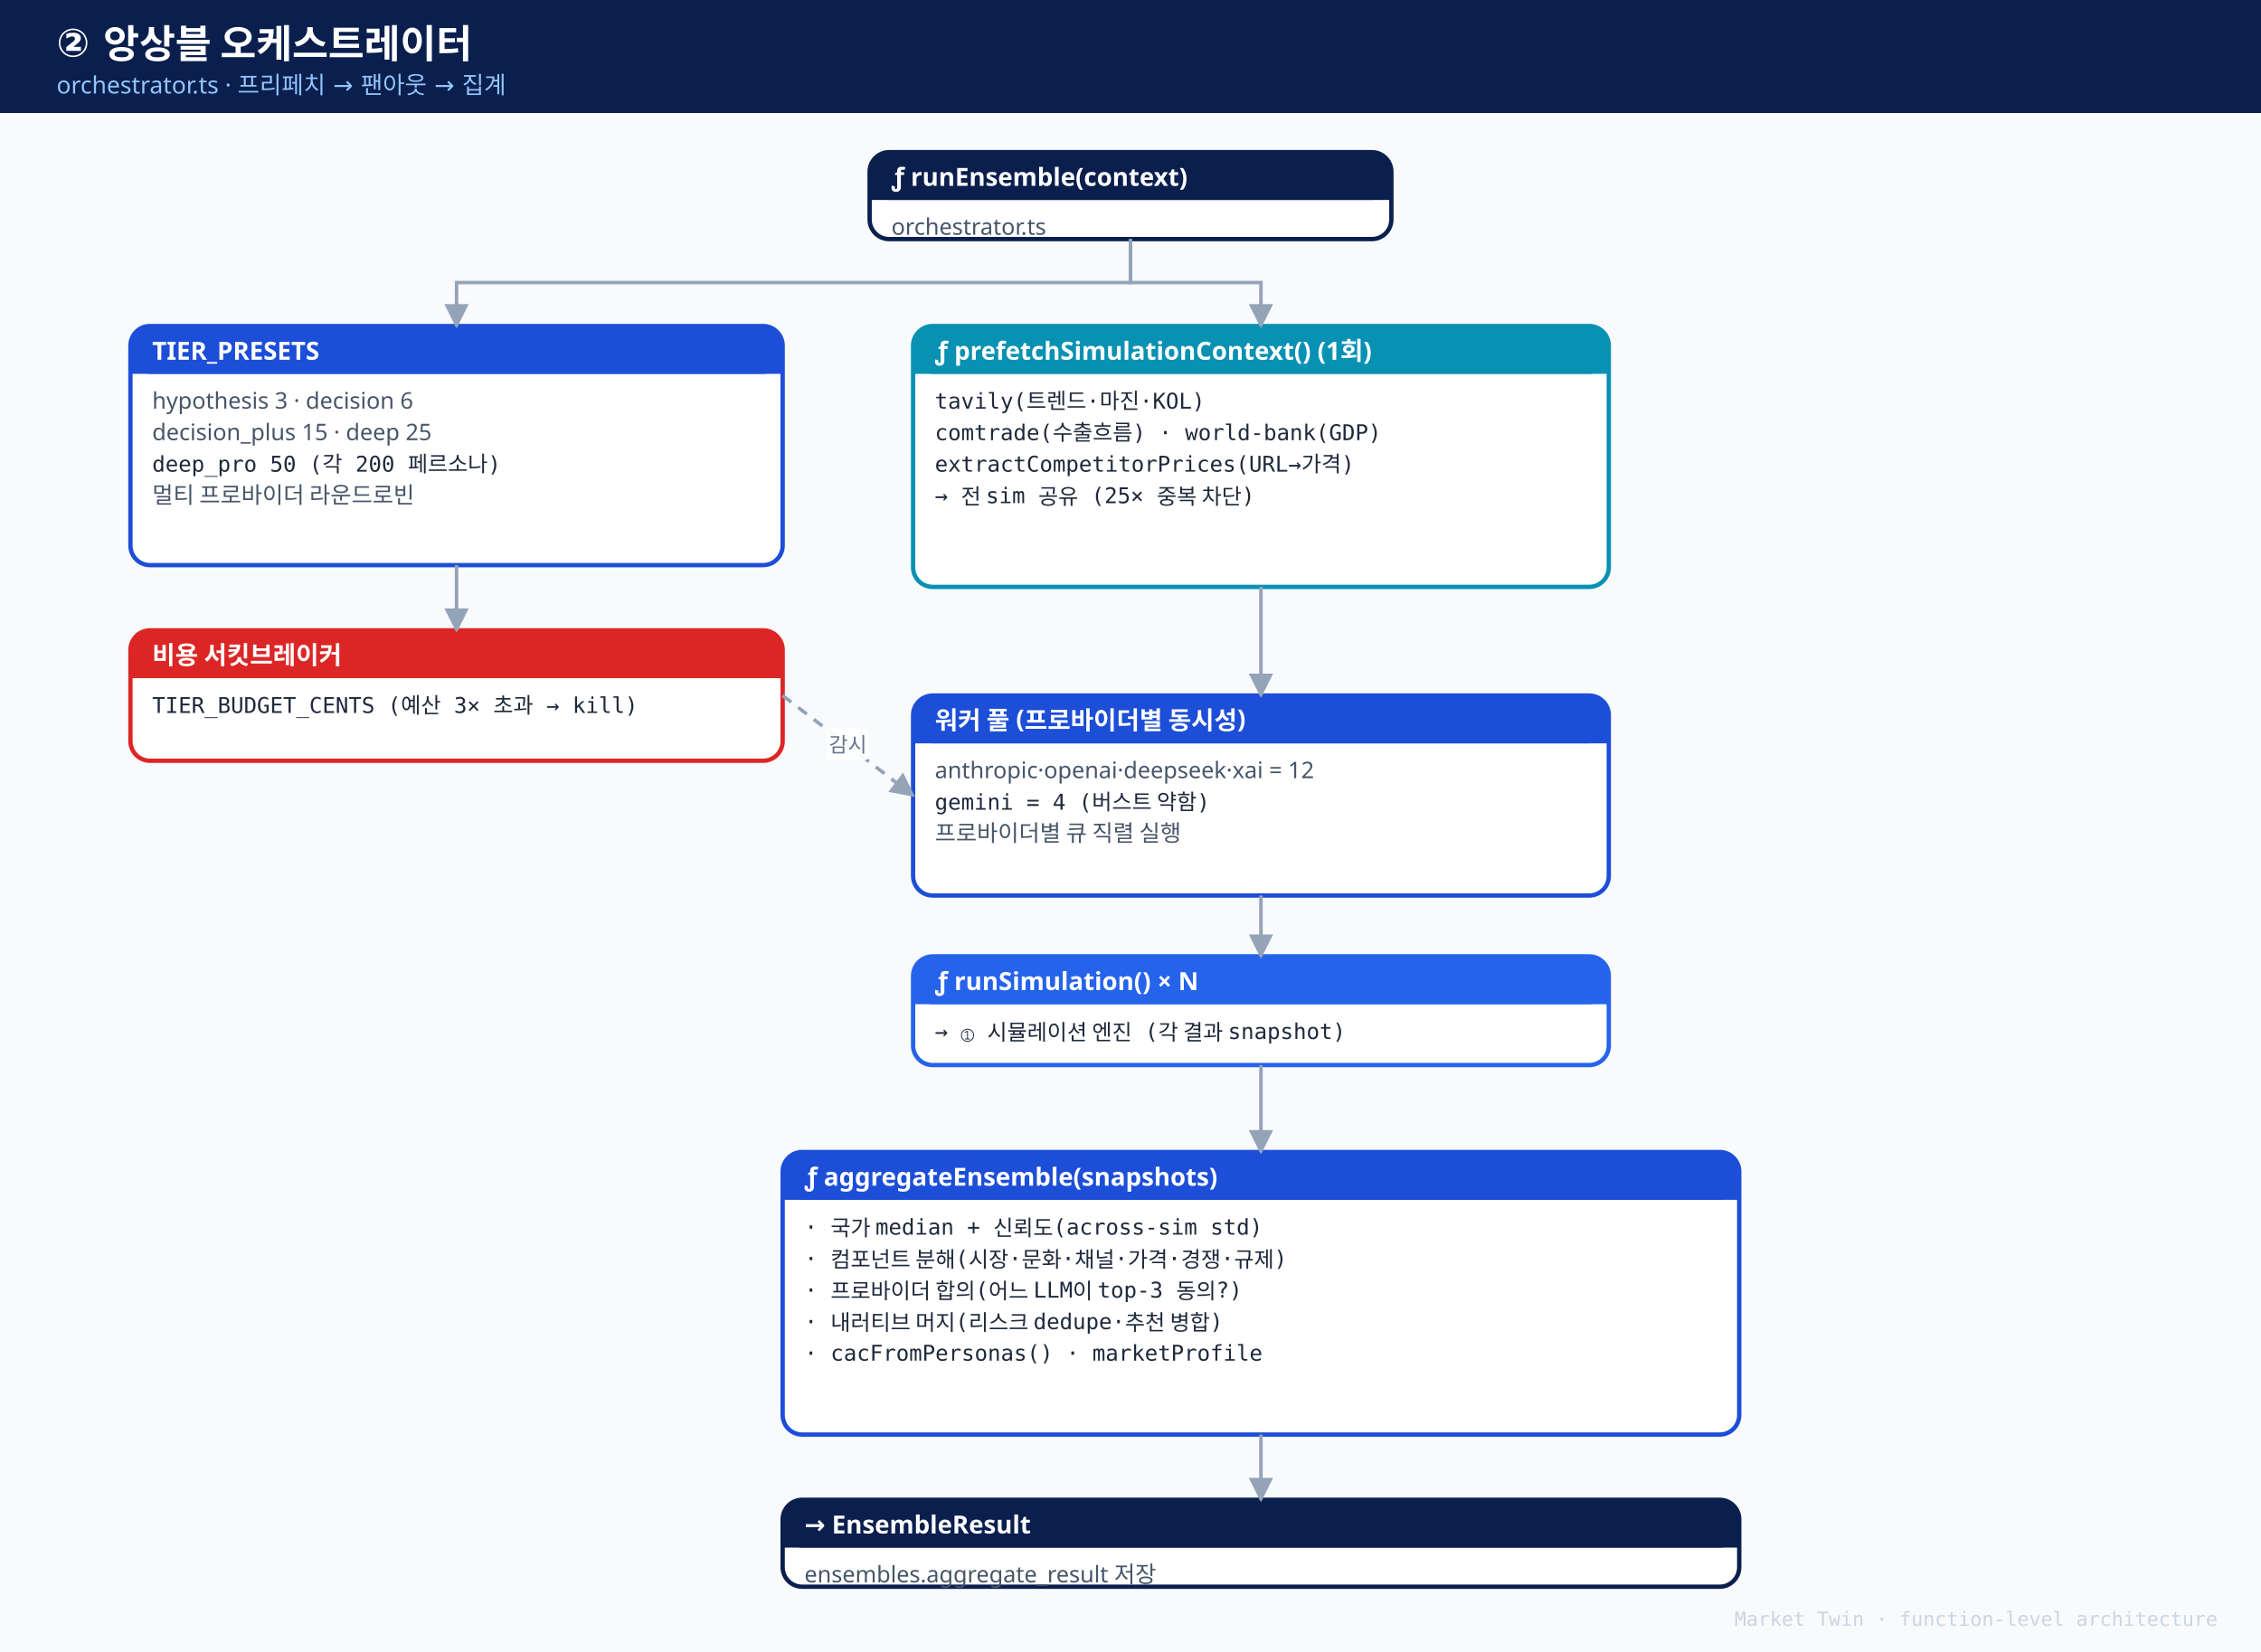
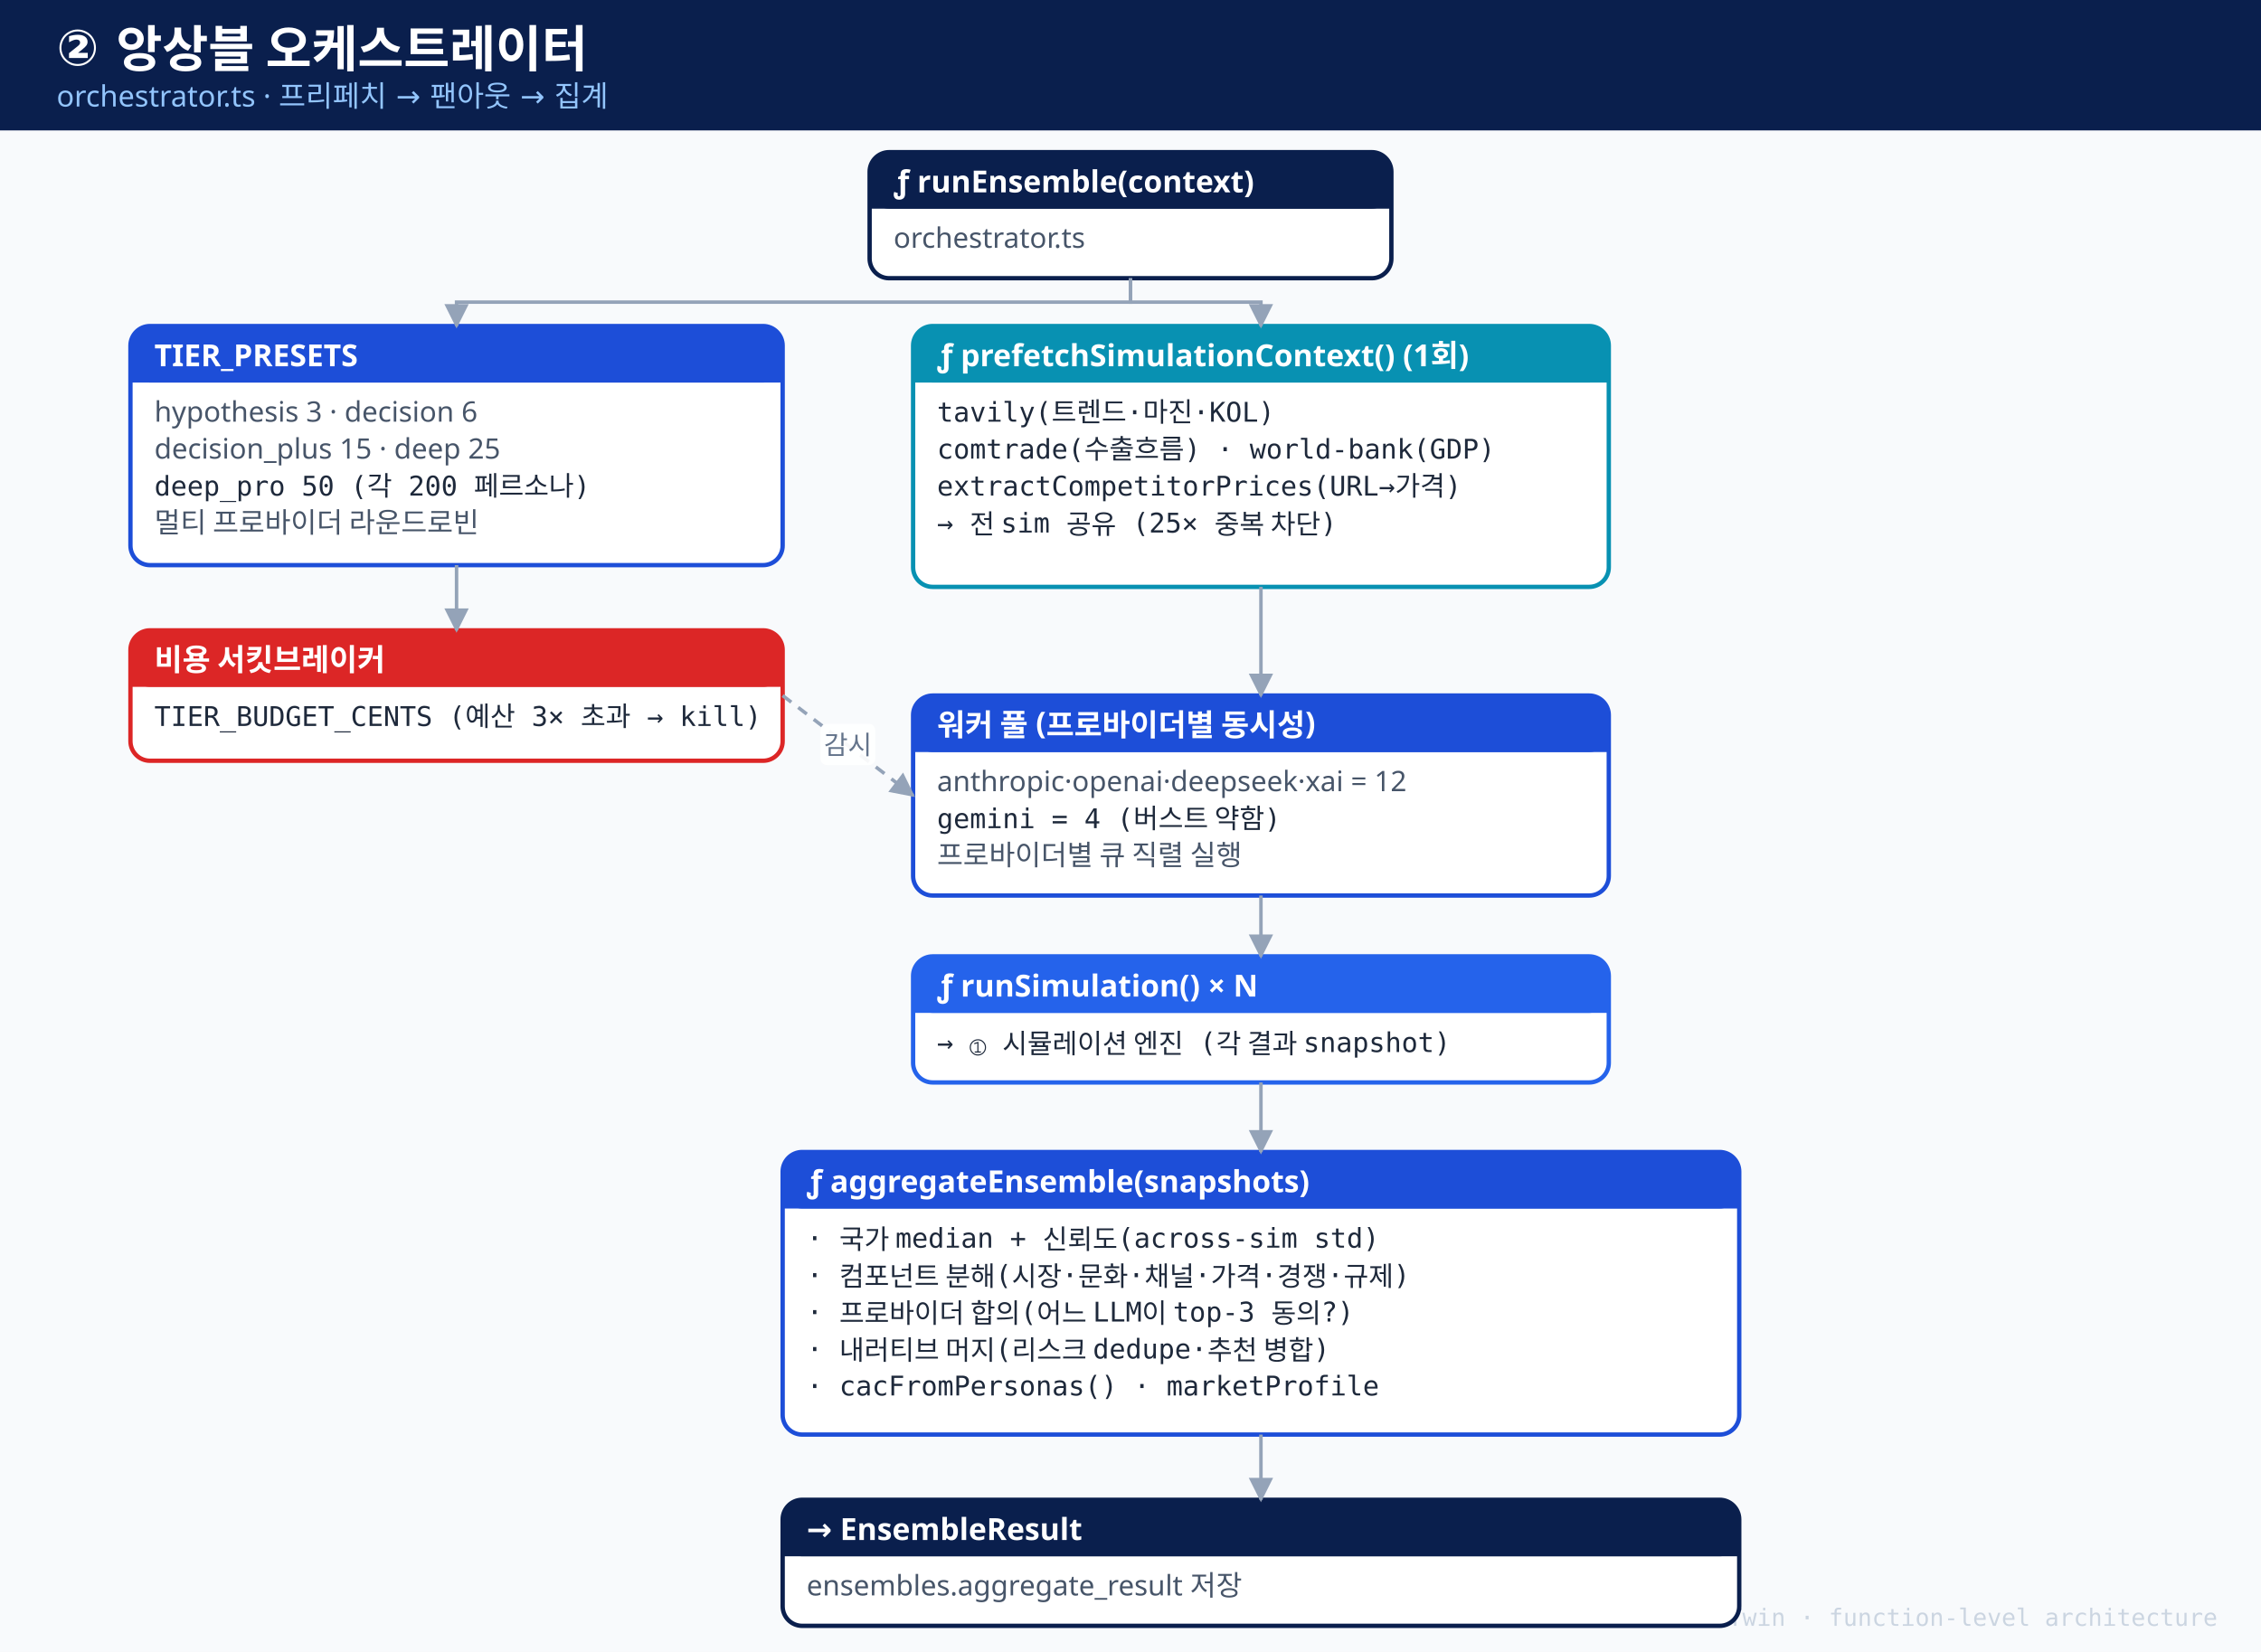
<svg xmlns="http://www.w3.org/2000/svg" width="1040" height="760" viewBox="0 0 1040 760">
  <defs>
    <marker id="arrow" viewBox="0 0 10 10" refX="9" refY="5" markerWidth="7" markerHeight="7" orient="auto-start-reverse">
      <path d="M0,0 L10,5 L0,10 z" fill="#94a3b8" />
    </marker>
  </defs>
  <rect width="1040" height="760" fill="#f8fafc" />
-   <rect x="0" y="0" width="1040" height="52" fill="#0a1f4d" />
-   <text x="26" y="26" font-family="'Malgun Gothic','Apple SD Gothic Neo','Noto Sans KR',sans-serif" font-size="18" font-weight="800" fill="#ffffff">② 앙상블 오케스트레이터</text>
-   <text x="26" y="43" font-family="'Malgun Gothic','Apple SD Gothic Neo','Noto Sans KR',sans-serif" font-size="11" fill="#93c5fd">orchestrator.ts · 프리페치 → 팬아웃 → 집계</text>
-   <text x="1020" y="748" font-family="'Cascadia Code','Consolas','D2Coding',monospace" font-size="9" fill="#cbd5e1" text-anchor="end">Market Twin · function-level architecture</text>
-   <rect x="400" y="70" width="240" height="40" rx="9" fill="#ffffff" stroke="#0a1f4d" stroke-width="2" />
-   <rect x="400" y="70" width="240" height="22" rx="9" fill="#0a1f4d" />
-   <rect x="400" y="81" width="240" height="11" fill="#0a1f4d" />
-   <text x="410" y="85.5" font-family="'Malgun Gothic','Apple SD Gothic Neo','Noto Sans KR',sans-serif" font-size="11.5" font-weight="700" fill="#ffffff">ƒ runEnsemble(context)</text>
-   <text x="410" y="108" font-family="'Malgun Gothic','Apple SD Gothic Neo','Noto Sans KR',sans-serif" font-size="10.5" fill="#475569">orchestrator.ts</text>
+   <rect x="0" y="0" width="1040" height="60" fill="#0a1f4d" />
+   <text x="26" y="30" font-family="'Malgun Gothic','Apple SD Gothic Neo','Noto Sans KR',sans-serif" font-size="23" font-weight="800" fill="#ffffff">② 앙상블 오케스트레이터</text>
+   <text x="26" y="49" font-family="'Malgun Gothic','Apple SD Gothic Neo','Noto Sans KR',sans-serif" font-size="13.5" fill="#93c5fd">orchestrator.ts · 프리페치 → 팬아웃 → 집계</text>
+   <text x="1020" y="748" font-family="'Cascadia Code','Consolas','D2Coding',monospace" font-size="11" fill="#cbd5e1" text-anchor="end">Market Twin · function-level architecture</text>
+   <rect x="400" y="70" width="240" height="58" rx="9" fill="#ffffff" stroke="#0a1f4d" stroke-width="2" />
+   <rect x="400" y="70" width="240" height="26" rx="9" fill="#0a1f4d" />
+   <rect x="400" y="83" width="240" height="13" fill="#0a1f4d" />
+   <text x="411" y="88.5" font-family="'Malgun Gothic','Apple SD Gothic Neo','Noto Sans KR',sans-serif" font-size="14" font-weight="700" fill="#ffffff">ƒ runEnsemble(context)</text>
+   <text x="411" y="114" font-family="'Malgun Gothic','Apple SD Gothic Neo','Noto Sans KR',sans-serif" font-size="13" fill="#475569">orchestrator.ts</text>
  <rect x="60" y="150" width="300" height="110" rx="9" fill="#ffffff" stroke="#1d4ed8" stroke-width="2" />
-   <rect x="60" y="150" width="300" height="22" rx="9" fill="#1d4ed8" />
-   <rect x="60" y="161" width="300" height="11" fill="#1d4ed8" />
-   <text x="70" y="165.5" font-family="'Malgun Gothic','Apple SD Gothic Neo','Noto Sans KR',sans-serif" font-size="11.5" font-weight="700" fill="#ffffff">TIER_PRESETS</text>
-   <text x="70" y="188" font-family="'Malgun Gothic','Apple SD Gothic Neo','Noto Sans KR',sans-serif" font-size="10.5" fill="#475569">hypothesis 3 · decision 6</text>
-   <text x="70" y="202.5" font-family="'Malgun Gothic','Apple SD Gothic Neo','Noto Sans KR',sans-serif" font-size="10.5" fill="#475569">decision_plus 15 · deep 25</text>
-   <text x="70" y="217" font-family="'Cascadia Code','Consolas','D2Coding',monospace" font-size="10" fill="#1e293b">deep_pro 50  (각 200 페르소나)</text>
-   <text x="70" y="231.5" font-family="'Malgun Gothic','Apple SD Gothic Neo','Noto Sans KR',sans-serif" font-size="10.5" fill="#475569">멀티 프로바이더 라운드로빈</text>
+   <rect x="60" y="150" width="300" height="26" rx="9" fill="#1d4ed8" />
+   <rect x="60" y="163" width="300" height="13" fill="#1d4ed8" />
+   <text x="71" y="168.5" font-family="'Malgun Gothic','Apple SD Gothic Neo','Noto Sans KR',sans-serif" font-size="14" font-weight="700" fill="#ffffff">TIER_PRESETS</text>
+   <text x="71" y="194" font-family="'Malgun Gothic','Apple SD Gothic Neo','Noto Sans KR',sans-serif" font-size="13" fill="#475569">hypothesis 3 · decision 6</text>
+   <text x="71" y="211" font-family="'Malgun Gothic','Apple SD Gothic Neo','Noto Sans KR',sans-serif" font-size="13" fill="#475569">decision_plus 15 · deep 25</text>
+   <text x="71" y="228" font-family="'Cascadia Code','Consolas','D2Coding',monospace" font-size="12.5" fill="#1e293b">deep_pro 50  (각 200 페르소나)</text>
+   <text x="71" y="245" font-family="'Malgun Gothic','Apple SD Gothic Neo','Noto Sans KR',sans-serif" font-size="13" fill="#475569">멀티 프로바이더 라운드로빈</text>
  <rect x="60" y="290" width="300" height="60" rx="9" fill="#ffffff" stroke="#dc2626" stroke-width="2" />
-   <rect x="60" y="290" width="300" height="22" rx="9" fill="#dc2626" />
-   <rect x="60" y="301" width="300" height="11" fill="#dc2626" />
-   <text x="70" y="305.5" font-family="'Malgun Gothic','Apple SD Gothic Neo','Noto Sans KR',sans-serif" font-size="11.5" font-weight="700" fill="#ffffff">비용 서킷브레이커</text>
-   <text x="70" y="328" font-family="'Cascadia Code','Consolas','D2Coding',monospace" font-size="10" fill="#1e293b">TIER_BUDGET_CENTS (예산 3× 초과 → kill)</text>
+   <rect x="60" y="290" width="300" height="26" rx="9" fill="#dc2626" />
+   <rect x="60" y="303" width="300" height="13" fill="#dc2626" />
+   <text x="71" y="308.5" font-family="'Malgun Gothic','Apple SD Gothic Neo','Noto Sans KR',sans-serif" font-size="14" font-weight="700" fill="#ffffff">비용 서킷브레이커</text>
+   <text x="71" y="334" font-family="'Cascadia Code','Consolas','D2Coding',monospace" font-size="12.5" fill="#1e293b">TIER_BUDGET_CENTS (예산 3× 초과 → kill)</text>
  <rect x="420" y="150" width="320" height="120" rx="9" fill="#ffffff" stroke="#0891b2" stroke-width="2" />
-   <rect x="420" y="150" width="320" height="22" rx="9" fill="#0891b2" />
-   <rect x="420" y="161" width="320" height="11" fill="#0891b2" />
-   <text x="430" y="165.5" font-family="'Malgun Gothic','Apple SD Gothic Neo','Noto Sans KR',sans-serif" font-size="11.5" font-weight="700" fill="#ffffff">ƒ prefetchSimulationContext()  (1회)</text>
-   <text x="430" y="188" font-family="'Cascadia Code','Consolas','D2Coding',monospace" font-size="10" fill="#1e293b">tavily(트렌드·마진·KOL)</text>
-   <text x="430" y="202.5" font-family="'Cascadia Code','Consolas','D2Coding',monospace" font-size="10" fill="#1e293b">comtrade(수출흐름) · world-bank(GDP)</text>
-   <text x="430" y="217" font-family="'Cascadia Code','Consolas','D2Coding',monospace" font-size="10" fill="#1e293b">extractCompetitorPrices(URL→가격)</text>
-   <text x="430" y="231.5" font-family="'Cascadia Code','Consolas','D2Coding',monospace" font-size="10" fill="#1e293b">→ 전 sim 공유 (25× 중복 차단)</text>
+   <rect x="420" y="150" width="320" height="26" rx="9" fill="#0891b2" />
+   <rect x="420" y="163" width="320" height="13" fill="#0891b2" />
+   <text x="431" y="168.5" font-family="'Malgun Gothic','Apple SD Gothic Neo','Noto Sans KR',sans-serif" font-size="14" font-weight="700" fill="#ffffff">ƒ prefetchSimulationContext()  (1회)</text>
+   <text x="431" y="194" font-family="'Cascadia Code','Consolas','D2Coding',monospace" font-size="12.5" fill="#1e293b">tavily(트렌드·마진·KOL)</text>
+   <text x="431" y="211" font-family="'Cascadia Code','Consolas','D2Coding',monospace" font-size="12.5" fill="#1e293b">comtrade(수출흐름) · world-bank(GDP)</text>
+   <text x="431" y="228" font-family="'Cascadia Code','Consolas','D2Coding',monospace" font-size="12.5" fill="#1e293b">extractCompetitorPrices(URL→가격)</text>
+   <text x="431" y="245" font-family="'Cascadia Code','Consolas','D2Coding',monospace" font-size="12.5" fill="#1e293b">→ 전 sim 공유 (25× 중복 차단)</text>
  <rect x="420" y="320" width="320" height="92" rx="9" fill="#ffffff" stroke="#1d4ed8" stroke-width="2" />
-   <rect x="420" y="320" width="320" height="22" rx="9" fill="#1d4ed8" />
-   <rect x="420" y="331" width="320" height="11" fill="#1d4ed8" />
-   <text x="430" y="335.5" font-family="'Malgun Gothic','Apple SD Gothic Neo','Noto Sans KR',sans-serif" font-size="11.5" font-weight="700" fill="#ffffff">워커 풀 (프로바이더별 동시성)</text>
-   <text x="430" y="358" font-family="'Malgun Gothic','Apple SD Gothic Neo','Noto Sans KR',sans-serif" font-size="10.5" fill="#475569">anthropic·openai·deepseek·xai = 12</text>
-   <text x="430" y="372.5" font-family="'Cascadia Code','Consolas','D2Coding',monospace" font-size="10" fill="#1e293b">gemini = 4 (버스트 약함)</text>
-   <text x="430" y="387" font-family="'Malgun Gothic','Apple SD Gothic Neo','Noto Sans KR',sans-serif" font-size="10.5" fill="#475569">프로바이더별 큐 직렬 실행</text>
-   <rect x="420" y="440" width="320" height="50" rx="9" fill="#ffffff" stroke="#2563eb" stroke-width="2" />
-   <rect x="420" y="440" width="320" height="22" rx="9" fill="#2563eb" />
-   <rect x="420" y="451" width="320" height="11" fill="#2563eb" />
-   <text x="430" y="455.5" font-family="'Malgun Gothic','Apple SD Gothic Neo','Noto Sans KR',sans-serif" font-size="11.5" font-weight="700" fill="#ffffff">ƒ runSimulation() × N</text>
-   <text x="430" y="478" font-family="'Cascadia Code','Consolas','D2Coding',monospace" font-size="10" fill="#1e293b">→ ① 시뮬레이션 엔진 (각 결과 snapshot)</text>
+   <rect x="420" y="320" width="320" height="26" rx="9" fill="#1d4ed8" />
+   <rect x="420" y="333" width="320" height="13" fill="#1d4ed8" />
+   <text x="431" y="338.5" font-family="'Malgun Gothic','Apple SD Gothic Neo','Noto Sans KR',sans-serif" font-size="14" font-weight="700" fill="#ffffff">워커 풀 (프로바이더별 동시성)</text>
+   <text x="431" y="364" font-family="'Malgun Gothic','Apple SD Gothic Neo','Noto Sans KR',sans-serif" font-size="13" fill="#475569">anthropic·openai·deepseek·xai = 12</text>
+   <text x="431" y="381" font-family="'Cascadia Code','Consolas','D2Coding',monospace" font-size="12.5" fill="#1e293b">gemini = 4 (버스트 약함)</text>
+   <text x="431" y="398" font-family="'Malgun Gothic','Apple SD Gothic Neo','Noto Sans KR',sans-serif" font-size="13" fill="#475569">프로바이더별 큐 직렬 실행</text>
+   <rect x="420" y="440" width="320" height="58" rx="9" fill="#ffffff" stroke="#2563eb" stroke-width="2" />
+   <rect x="420" y="440" width="320" height="26" rx="9" fill="#2563eb" />
+   <rect x="420" y="453" width="320" height="13" fill="#2563eb" />
+   <text x="431" y="458.5" font-family="'Malgun Gothic','Apple SD Gothic Neo','Noto Sans KR',sans-serif" font-size="14" font-weight="700" fill="#ffffff">ƒ runSimulation() × N</text>
+   <text x="431" y="484" font-family="'Cascadia Code','Consolas','D2Coding',monospace" font-size="12.5" fill="#1e293b">→ ① 시뮬레이션 엔진 (각 결과 snapshot)</text>
  <rect x="360" y="530" width="440" height="130" rx="9" fill="#ffffff" stroke="#1d4ed8" stroke-width="2" />
-   <rect x="360" y="530" width="440" height="22" rx="9" fill="#1d4ed8" />
-   <rect x="360" y="541" width="440" height="11" fill="#1d4ed8" />
-   <text x="370" y="545.5" font-family="'Malgun Gothic','Apple SD Gothic Neo','Noto Sans KR',sans-serif" font-size="11.5" font-weight="700" fill="#ffffff">ƒ aggregateEnsemble(snapshots)</text>
-   <text x="370" y="568" font-family="'Cascadia Code','Consolas','D2Coding',monospace" font-size="10" fill="#1e293b">· 국가 median + 신뢰도(across-sim std)</text>
-   <text x="370" y="582.5" font-family="'Cascadia Code','Consolas','D2Coding',monospace" font-size="10" fill="#1e293b">· 컴포넌트 분해(시장·문화·채널·가격·경쟁·규제)</text>
-   <text x="370" y="597" font-family="'Cascadia Code','Consolas','D2Coding',monospace" font-size="10" fill="#1e293b">· 프로바이더 합의(어느 LLM이 top-3 동의?)</text>
-   <text x="370" y="611.5" font-family="'Cascadia Code','Consolas','D2Coding',monospace" font-size="10" fill="#1e293b">· 내러티브 머지(리스크 dedupe·추천 병합)</text>
-   <text x="370" y="626" font-family="'Cascadia Code','Consolas','D2Coding',monospace" font-size="10" fill="#1e293b">· cacFromPersonas() · marketProfile</text>
-   <rect x="360" y="690" width="440" height="40" rx="9" fill="#ffffff" stroke="#0a1f4d" stroke-width="2" />
-   <rect x="360" y="690" width="440" height="22" rx="9" fill="#0a1f4d" />
-   <rect x="360" y="701" width="440" height="11" fill="#0a1f4d" />
-   <text x="370" y="705.5" font-family="'Malgun Gothic','Apple SD Gothic Neo','Noto Sans KR',sans-serif" font-size="11.5" font-weight="700" fill="#ffffff">→ EnsembleResult</text>
-   <text x="370" y="728" font-family="'Malgun Gothic','Apple SD Gothic Neo','Noto Sans KR',sans-serif" font-size="10.5" fill="#475569">ensembles.aggregate_result 저장</text>
-   <path d="M520,110 L520,130 L210,130 L210,150" fill="none" stroke="#94a3b8" stroke-width="1.6" marker-end="url(#arrow)" />
-   <path d="M520,110 L520,130 L580,130 L580,150" fill="none" stroke="#94a3b8" stroke-width="1.6" marker-end="url(#arrow)" />
+   <rect x="360" y="530" width="440" height="26" rx="9" fill="#1d4ed8" />
+   <rect x="360" y="543" width="440" height="13" fill="#1d4ed8" />
+   <text x="371" y="548.5" font-family="'Malgun Gothic','Apple SD Gothic Neo','Noto Sans KR',sans-serif" font-size="14" font-weight="700" fill="#ffffff">ƒ aggregateEnsemble(snapshots)</text>
+   <text x="371" y="574" font-family="'Cascadia Code','Consolas','D2Coding',monospace" font-size="12.5" fill="#1e293b">· 국가 median + 신뢰도(across-sim std)</text>
+   <text x="371" y="591" font-family="'Cascadia Code','Consolas','D2Coding',monospace" font-size="12.5" fill="#1e293b">· 컴포넌트 분해(시장·문화·채널·가격·경쟁·규제)</text>
+   <text x="371" y="608" font-family="'Cascadia Code','Consolas','D2Coding',monospace" font-size="12.5" fill="#1e293b">· 프로바이더 합의(어느 LLM이 top-3 동의?)</text>
+   <text x="371" y="625" font-family="'Cascadia Code','Consolas','D2Coding',monospace" font-size="12.5" fill="#1e293b">· 내러티브 머지(리스크 dedupe·추천 병합)</text>
+   <text x="371" y="642" font-family="'Cascadia Code','Consolas','D2Coding',monospace" font-size="12.5" fill="#1e293b">· cacFromPersonas() · marketProfile</text>
+   <rect x="360" y="690" width="440" height="58" rx="9" fill="#ffffff" stroke="#0a1f4d" stroke-width="2" />
+   <rect x="360" y="690" width="440" height="26" rx="9" fill="#0a1f4d" />
+   <rect x="360" y="703" width="440" height="13" fill="#0a1f4d" />
+   <text x="371" y="708.5" font-family="'Malgun Gothic','Apple SD Gothic Neo','Noto Sans KR',sans-serif" font-size="14" font-weight="700" fill="#ffffff">→ EnsembleResult</text>
+   <text x="371" y="734" font-family="'Malgun Gothic','Apple SD Gothic Neo','Noto Sans KR',sans-serif" font-size="13" fill="#475569">ensembles.aggregate_result 저장</text>
+   <path d="M520,128 L520,139 L210,139 L210,150" fill="none" stroke="#94a3b8" stroke-width="1.6" marker-end="url(#arrow)" />
+   <path d="M520,128 L520,139 L580,139 L580,150" fill="none" stroke="#94a3b8" stroke-width="1.6" marker-end="url(#arrow)" />
  <path d="M210,260 L210,290" fill="none" stroke="#94a3b8" stroke-width="1.6" marker-end="url(#arrow)" />
  <path d="M580,270 L580,320" fill="none" stroke="#94a3b8" stroke-width="1.6" marker-end="url(#arrow)" />
  <path d="M360,320 L420,366" fill="none" stroke="#94a3b8" stroke-width="1.6" stroke-dasharray="5 4" marker-end="url(#arrow)" />
-   <rect x="380" y="335" width="20" height="15" rx="3" fill="#ffffff" opacity="0.92" />
-   <text x="390" y="346" font-family="'Malgun Gothic','Apple SD Gothic Neo','Noto Sans KR',sans-serif" font-size="9.5" fill="#64748b" text-anchor="middle">감시</text>
+   <rect x="377.4" y="333" width="25.2" height="19" rx="3" fill="#ffffff" opacity="0.92" />
+   <text x="390" y="347" font-family="'Malgun Gothic','Apple SD Gothic Neo','Noto Sans KR',sans-serif" font-size="12" fill="#64748b" text-anchor="middle">감시</text>
  <path d="M580,412 L580,440" fill="none" stroke="#94a3b8" stroke-width="1.6" marker-end="url(#arrow)" />
-   <path d="M580,490 L580,530" fill="none" stroke="#94a3b8" stroke-width="1.6" marker-end="url(#arrow)" />
+   <path d="M580,498 L580,530" fill="none" stroke="#94a3b8" stroke-width="1.6" marker-end="url(#arrow)" />
  <path d="M580,660 L580,690" fill="none" stroke="#94a3b8" stroke-width="1.6" marker-end="url(#arrow)" />
</svg>
